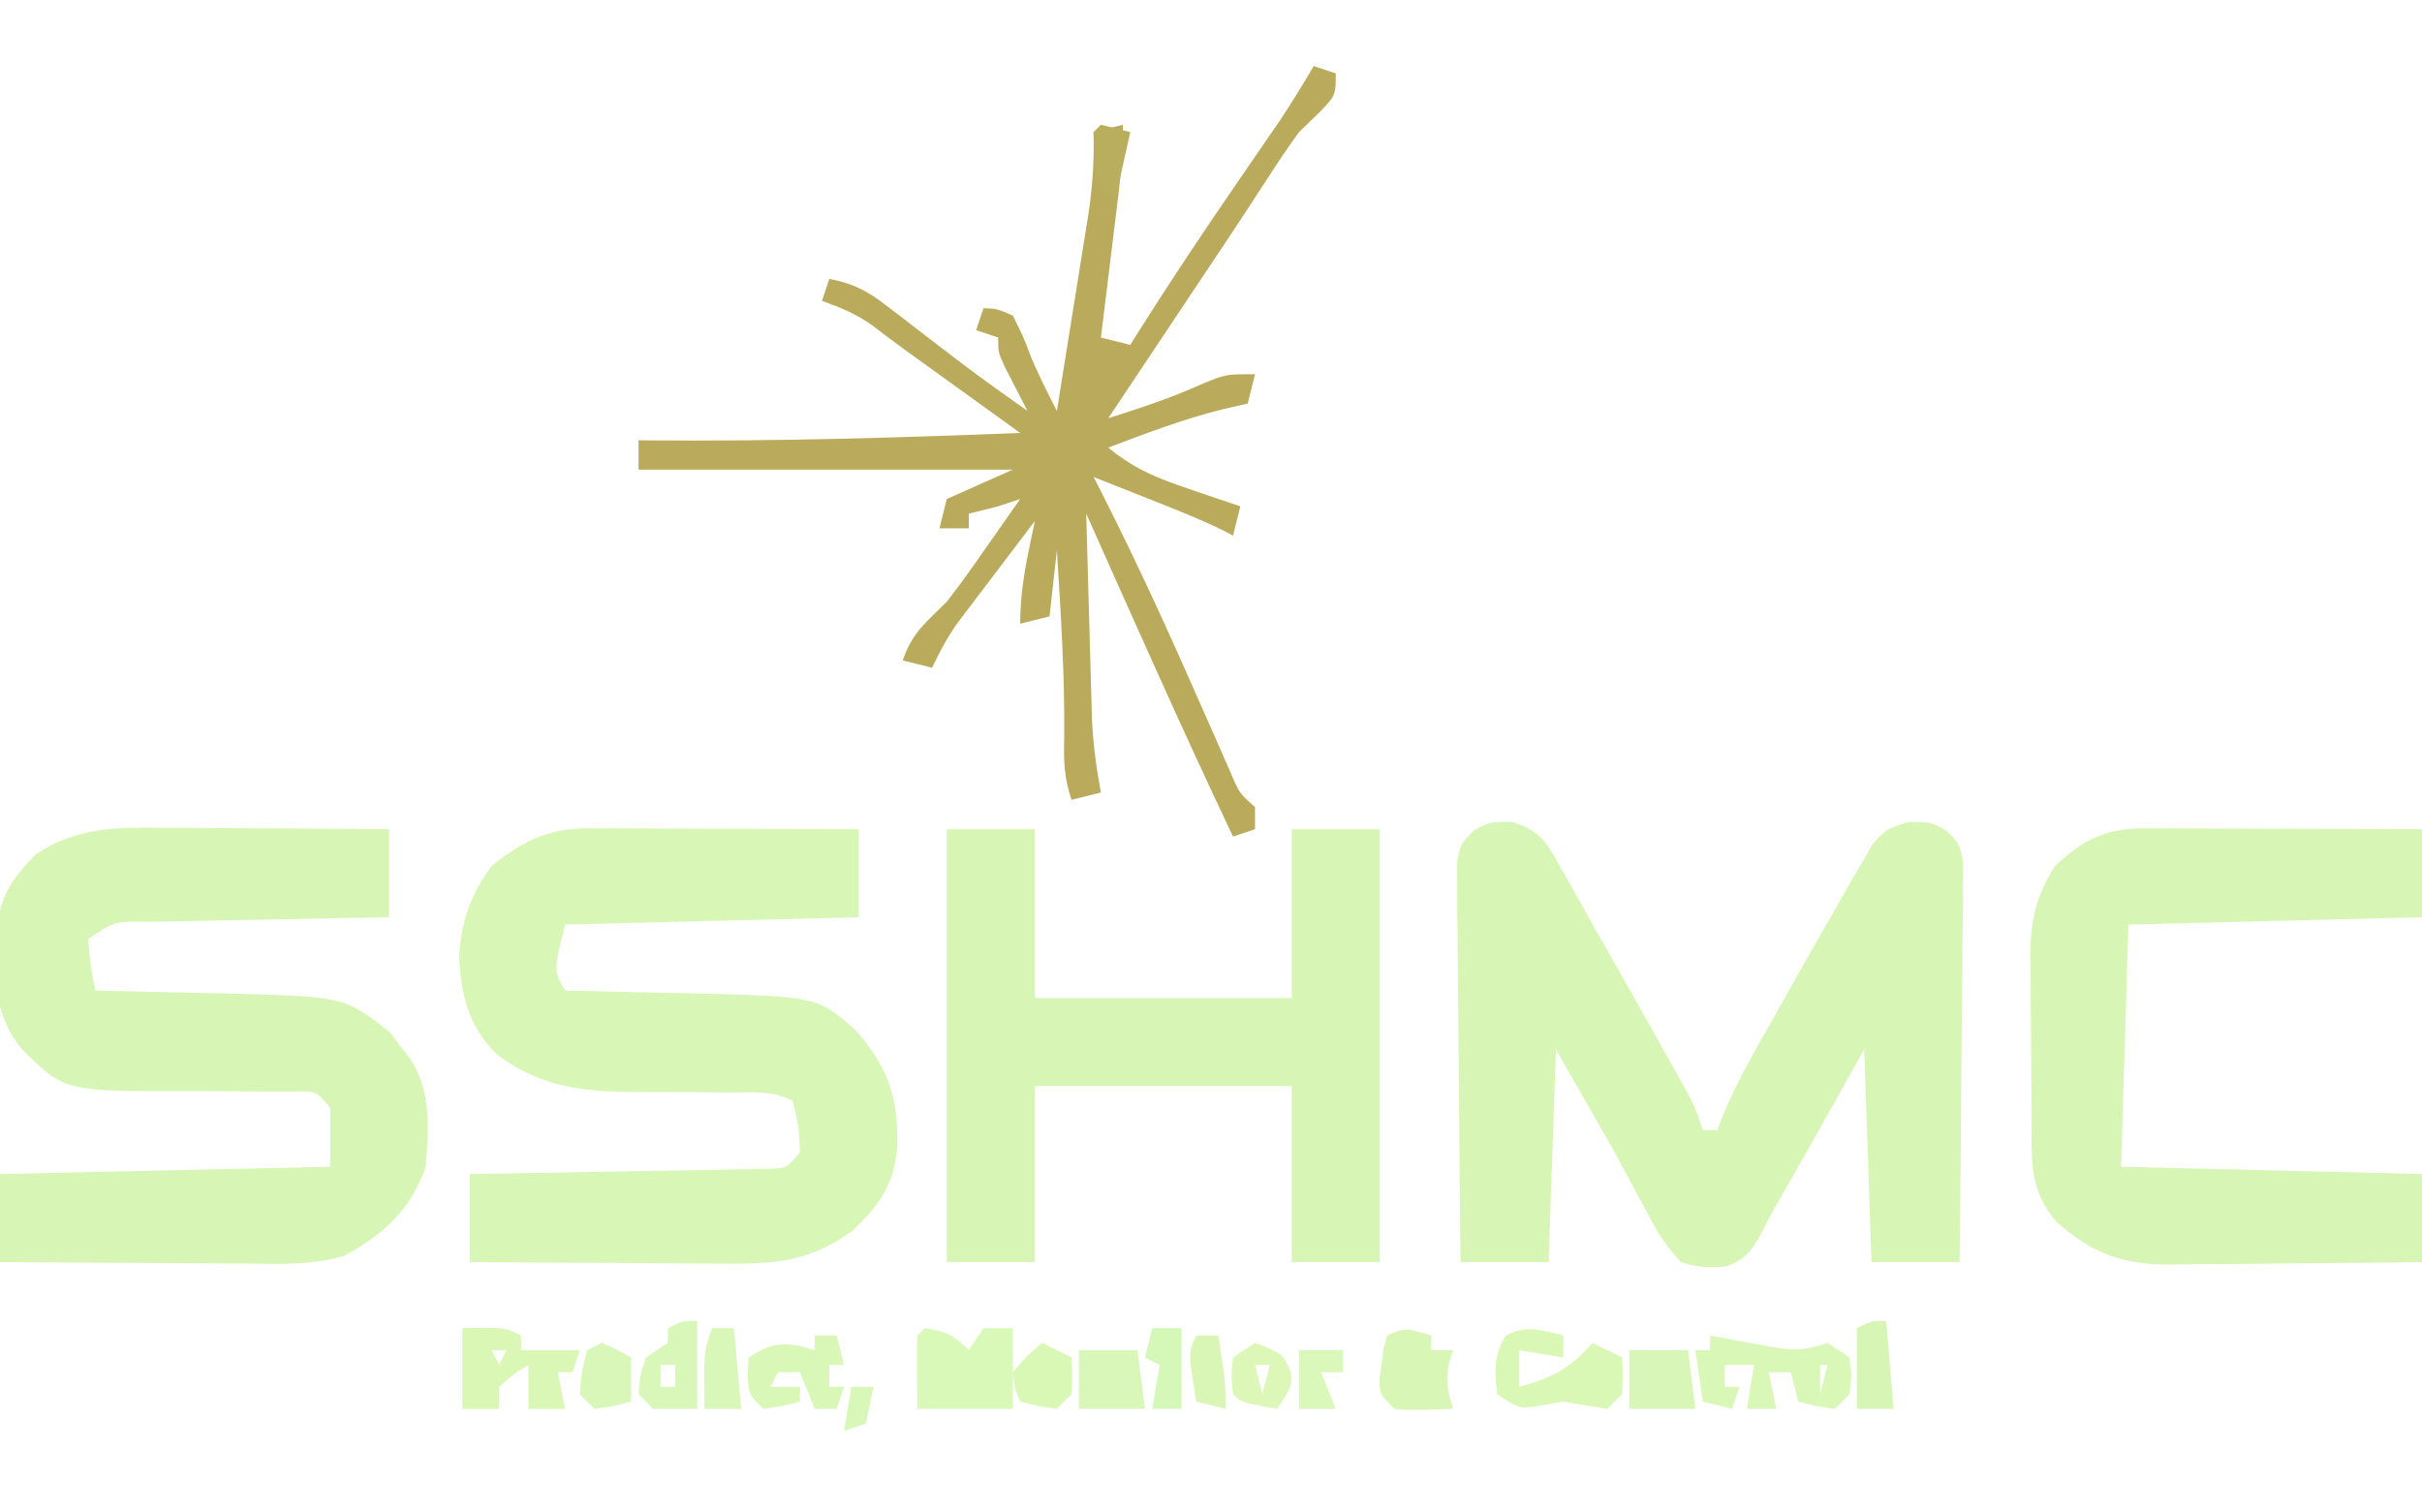
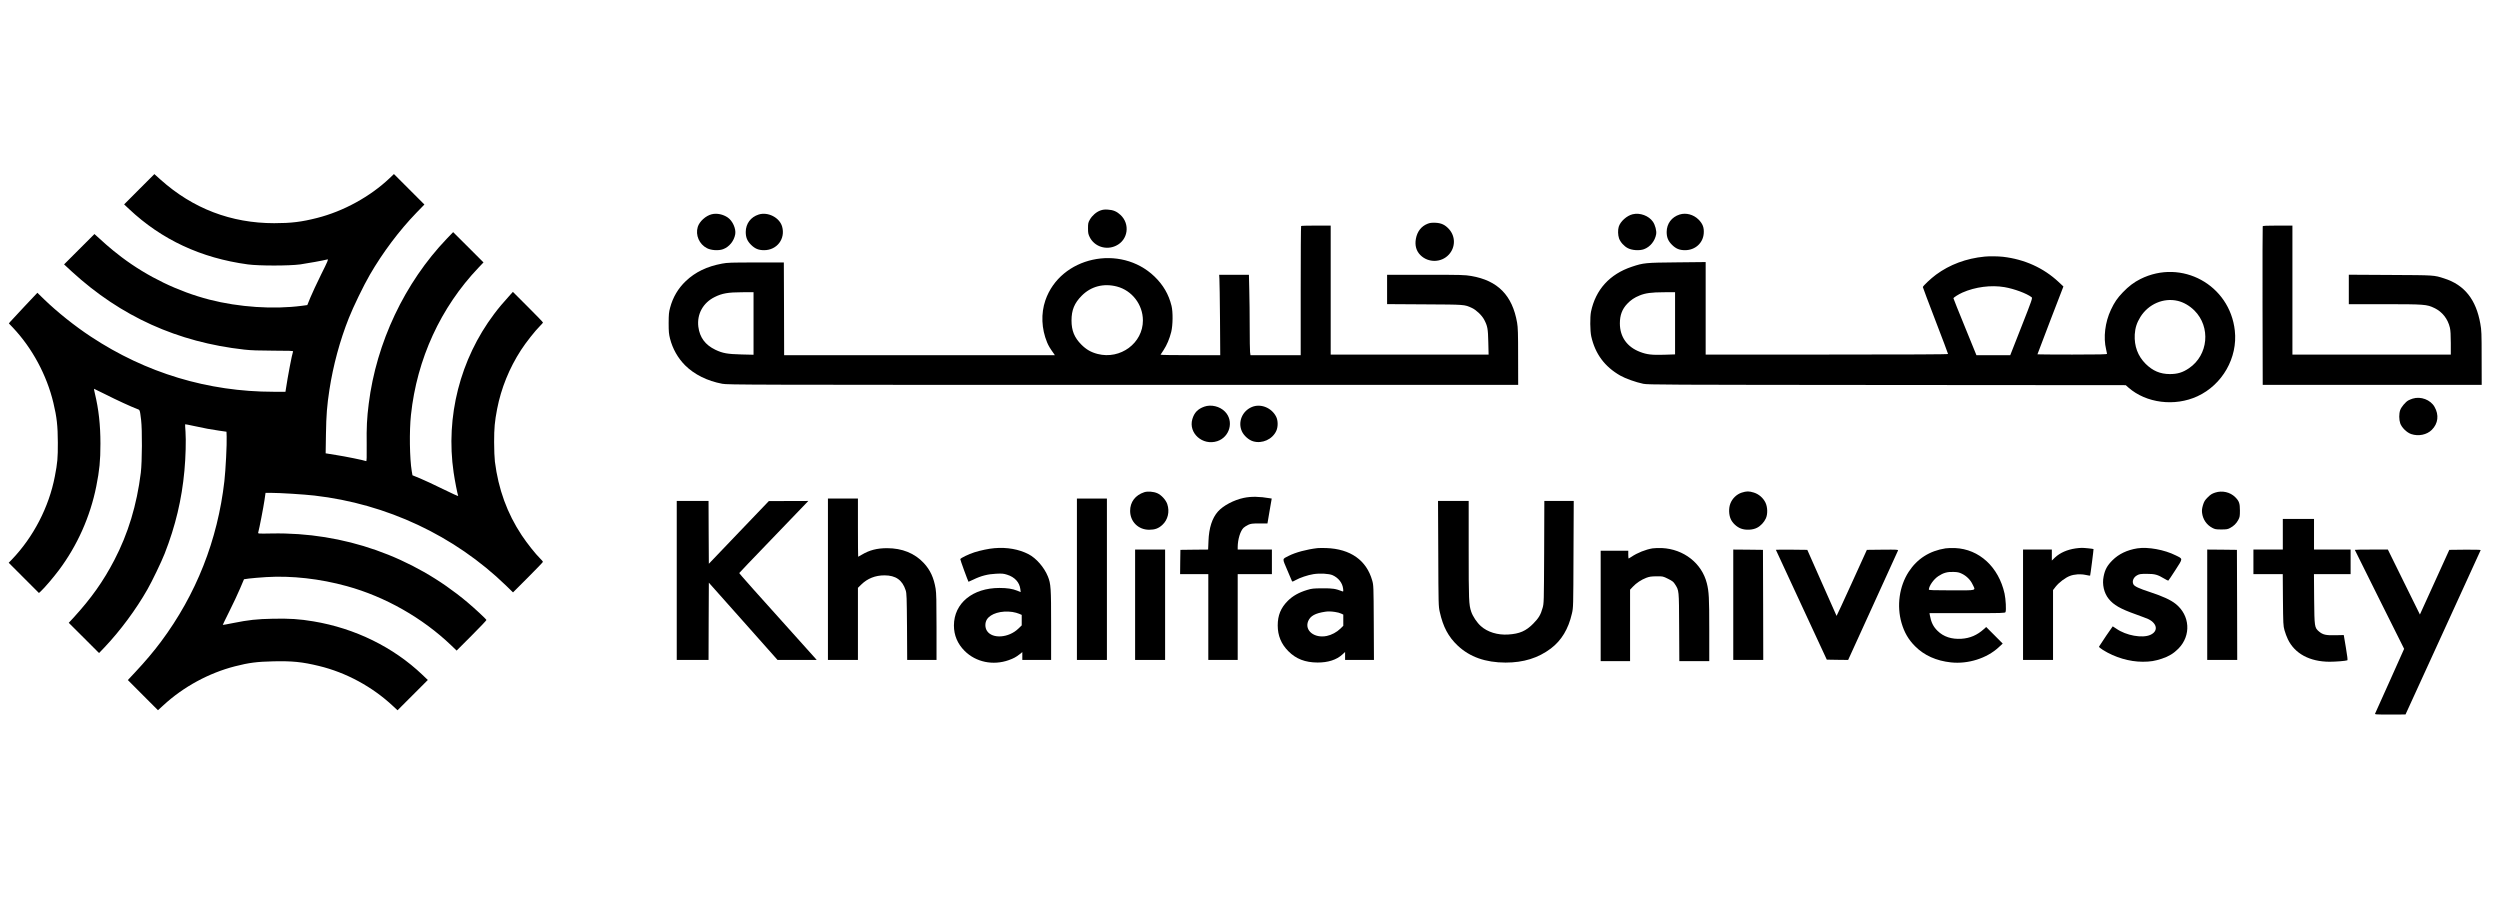
- <svg xmlns="http://www.w3.org/2000/svg" version="1.1" width="330" height="206">
-   <path d="M0 0 C3.821 1.287 4.501 2.511 6.469 6 C6.782 6.544 7.095 7.088 7.418 7.648 C8.162 8.95 8.896 10.257 9.622 11.569 C11.245 14.499 12.902 17.409 14.559 20.32 C17.08 24.773 19.596 29.227 22.09 33.695 C22.62 34.644 23.151 35.593 23.697 36.571 C24.969 39 24.969 39 25.969 42 C26.629 42 27.289 42 27.969 42 C28.371 40.935 28.371 40.935 28.781 39.848 C30.957 34.631 33.887 29.796 36.656 24.875 C37.256 23.797 37.856 22.72 38.475 21.609 C40.28 18.391 42.119 15.193 43.969 12 C44.863 10.405 44.863 10.405 45.776 8.778 C46.654 7.283 46.654 7.283 47.551 5.758 C48.065 4.865 48.579 3.971 49.109 3.051 C50.969 1 50.969 1 53.932 0.015 C56.969 0 56.969 0 59.13 1.151 C60.969 3 60.969 3 61.45 5.525 C61.436 7.034 61.436 7.034 61.423 8.573 C61.423 9.714 61.422 10.855 61.422 12.03 C61.401 13.262 61.381 14.493 61.359 15.762 C61.354 17.023 61.348 18.284 61.342 19.583 C61.324 22.932 61.288 26.28 61.243 29.629 C61.202 33.048 61.184 36.466 61.164 39.885 C61.12 46.59 61.051 53.295 60.969 60 C57.009 60 53.049 60 48.969 60 C48.639 50.43 48.309 40.86 47.969 31 C43.868 38.298 43.868 38.298 39.772 45.598 C38.689 47.521 37.592 49.438 36.486 51.349 C35.596 52.904 34.732 54.476 33.936 56.081 C32.705 58.381 31.637 59.79 29.106 60.585 C26.793 60.809 25.183 60.712 22.969 60 C20.923 57.689 19.813 56.058 18.469 53.375 C18.103 52.707 17.737 52.038 17.36 51.349 C16.595 49.951 15.843 48.546 15.102 47.135 C13.659 44.417 12.126 41.757 10.582 39.096 C9.027 36.407 7.501 33.702 5.969 31 C5.639 40.57 5.309 50.14 4.969 60 C1.009 60 -2.951 60 -7.031 60 C-7.122 52.62 -7.195 45.24 -7.238 37.86 C-7.259 34.433 -7.288 31.006 -7.333 27.579 C-7.385 23.64 -7.404 19.701 -7.422 15.762 C-7.443 14.53 -7.463 13.299 -7.484 12.03 C-7.485 10.889 -7.485 9.749 -7.485 8.573 C-7.494 7.567 -7.503 6.561 -7.512 5.525 C-7.031 3 -7.031 3 -5.192 1.152 C-3.031 0 -3.031 0 0 0 Z " fill="#D7F6B5" transform="translate(206.0312,112)" />
-   <path d="M0 0 C0.821 0 1.641 0 2.487 0 C3.809 0.008 3.809 0.008 5.157 0.016 C6.516 0.018 6.516 0.018 7.902 0.02 C10.796 0.026 13.69 0.038 16.583 0.051 C18.545 0.056 20.506 0.061 22.468 0.065 C27.277 0.076 32.087 0.093 36.896 0.114 C36.896 4.074 36.896 8.034 36.896 12.114 C23.696 12.444 10.496 12.774 -3.104 13.114 C-4.684 19.428 -4.684 19.428 -3.104 22.114 C-2.273 22.128 -1.442 22.143 -0.585 22.158 C2.541 22.219 5.666 22.294 8.792 22.376 C10.793 22.425 12.795 22.46 14.796 22.494 C31.289 22.951 31.289 22.951 36.469 27.493 C41.052 32.728 42.311 36.854 42.142 43.649 C41.634 48.737 39.649 51.393 36.021 54.864 C29.917 59.259 25.093 59.389 17.782 59.309 C16.813 59.306 15.843 59.303 14.844 59.3 C11.757 59.289 8.67 59.264 5.583 59.239 C3.486 59.228 1.389 59.219 -0.708 59.211 C-5.84 59.189 -10.972 59.155 -16.104 59.114 C-16.104 55.154 -16.104 51.194 -16.104 47.114 C-14.812 47.094 -13.52 47.074 -12.189 47.053 C-7.406 46.978 -2.624 46.889 2.157 46.796 C4.229 46.758 6.301 46.723 8.373 46.692 C11.347 46.646 14.321 46.588 17.294 46.528 C18.69 46.51 18.69 46.51 20.113 46.493 C20.974 46.473 21.835 46.453 22.721 46.432 C23.861 46.412 23.861 46.412 25.023 46.392 C27.139 46.267 27.139 46.267 28.896 44.114 C28.732 40.548 28.732 40.548 27.896 37.114 C25 35.666 22.467 36.004 19.236 36.008 C17.87 35.995 16.505 35.98 15.14 35.963 C12.996 35.94 10.854 35.926 8.709 35.938 C0.658 35.973 -5.877 35.788 -12.494 30.721 C-16.264 26.957 -17.241 22.82 -17.542 17.676 C-17.352 12.848 -15.98 9.001 -13.104 5.114 C-8.876 1.748 -5.399 -0.017 0 0 Z " fill="#D8F6B6" transform="translate(80.10425,112.8865)" />
-   <path d="M0 0 C1.319 0.004 1.319 0.004 2.665 0.009 C5.456 0.02 8.248 0.045 11.039 0.07 C12.939 0.08 14.839 0.089 16.738 0.098 C21.38 0.12 26.022 0.154 30.664 0.195 C30.664 4.155 30.664 8.115 30.664 12.195 C29.493 12.215 28.322 12.235 27.116 12.255 C22.781 12.331 18.446 12.42 14.111 12.513 C12.233 12.551 10.356 12.586 8.478 12.617 C5.782 12.663 3.086 12.721 0.391 12.781 C-0.874 12.799 -0.874 12.799 -2.163 12.816 C-6.726 12.737 -6.726 12.737 -10.336 15.195 C-10.013 18.792 -10.013 18.792 -9.336 22.195 C-8.505 22.21 -7.673 22.224 -6.817 22.24 C-3.691 22.301 -0.566 22.375 2.56 22.458 C4.561 22.507 6.563 22.542 8.564 22.576 C24.684 23.023 24.684 23.023 30.82 27.914 C31.264 28.502 31.707 29.09 32.164 29.695 C32.628 30.283 33.092 30.871 33.57 31.477 C36.443 35.99 36.099 41.046 35.664 46.195 C33.693 52 29.941 55.403 24.601 58.324 C20.253 59.614 16.062 59.44 11.551 59.391 C10.581 59.388 9.612 59.385 8.613 59.382 C5.526 59.371 2.439 59.346 -0.648 59.32 C-2.745 59.31 -4.842 59.301 -6.939 59.293 C-12.072 59.271 -17.204 59.236 -22.336 59.195 C-22.336 55.235 -22.336 51.275 -22.336 47.195 C-0.061 46.7 -0.061 46.7 22.664 46.195 C22.664 43.555 22.664 40.915 22.664 38.195 C20.775 35.873 20.775 35.873 17.626 35.956 C16.347 35.956 15.068 35.957 13.75 35.957 C12.335 35.942 10.919 35.925 9.504 35.908 C7.279 35.892 5.055 35.883 2.83 35.89 C-13.581 35.91 -13.581 35.91 -19.336 30.195 C-23.341 25.385 -23.12 19.893 -22.883 13.883 C-22.189 9.208 -20.729 6.911 -17.453 3.613 C-11.94 -0.079 -6.383 -0.078 0 0 Z " fill="#D7F6B5" transform="translate(22.33594,112.8047)" />
-   <path d="M0 0 C3.96 0 7.92 0 12 0 C12 7.59 12 15.18 12 23 C23.55 23 35.1 23 47 23 C47 15.41 47 7.82 47 0 C50.96 0 54.92 0 59 0 C59 19.47 59 38.94 59 59 C55.04 59 51.08 59 47 59 C47 51.08 47 43.16 47 35 C35.45 35 23.9 35 12 35 C12 42.92 12 50.84 12 59 C8.04 59 4.08 59 0 59 C0 39.53 0 20.06 0 0 Z " fill="#D7F6B5" transform="translate(129,113)" />
-   <path d="M0 0 C0.841 0 1.681 0 2.547 0 C3.451 0.005 4.354 0.011 5.284 0.016 C6.212 0.017 7.14 0.019 8.097 0.02 C11.062 0.026 14.026 0.038 16.991 0.051 C19.001 0.056 21.011 0.061 23.021 0.065 C27.949 0.076 32.876 0.093 37.804 0.114 C37.804 4.074 37.804 8.034 37.804 12.114 C24.604 12.444 11.404 12.774 -2.196 13.114 C-2.526 24.004 -2.856 34.894 -3.196 46.114 C17.099 46.609 17.099 46.609 37.804 47.114 C37.804 51.074 37.804 55.034 37.804 59.114 C32.075 59.188 26.346 59.242 20.616 59.278 C18.669 59.293 16.721 59.314 14.774 59.34 C11.969 59.376 9.164 59.393 6.359 59.406 C5.06 59.43 5.06 59.43 3.735 59.453 C-2.868 59.455 -6.967 58.095 -12.009 53.614 C-15.711 49.382 -15.37 45.289 -15.399 39.938 C-15.405 39.135 -15.411 38.332 -15.416 37.505 C-15.426 35.806 -15.432 34.107 -15.436 32.409 C-15.446 29.821 -15.477 27.234 -15.509 24.647 C-15.515 22.994 -15.52 21.341 -15.524 19.688 C-15.537 18.919 -15.549 18.15 -15.562 17.358 C-15.542 12.542 -14.822 9.301 -12.196 5.114 C-8.283 1.494 -5.31 -0.016 0 0 Z " fill="#D7F6B5" transform="translate(292.196,112.8865)" />
-   <path d="M0 0 C0.99 0.33 1.98 0.66 3 1 C3 4 3 4 0.73 6.352 C-0.171 7.226 -1.072 8.1 -2 9 C-3.281 10.755 -4.509 12.55 -5.688 14.375 C-6.372 15.424 -7.056 16.474 -7.762 17.555 C-8.304 18.391 -8.304 18.391 -8.857 19.245 C-10.878 22.348 -12.942 25.422 -15 28.5 C-15.841 29.762 -16.682 31.023 -17.523 32.285 C-18.349 33.523 -19.174 34.762 -20 36 C-20.404 36.606 -20.808 37.211 -21.224 37.835 C-22.924 40.386 -22.924 40.386 -24.625 42.938 C-25.603 44.405 -25.603 44.405 -26.602 45.902 C-27.294 46.941 -27.294 46.941 -28 48 C-23.645 46.608 -19.351 45.213 -15.188 43.312 C-12 42 -12 42 -8 42 C-8.33 43.32 -8.66 44.64 -9 46 C-10.093 46.248 -11.186 46.495 -12.312 46.75 C-17.689 48.082 -22.826 50.041 -28 52 C-24.976 54.502 -22.139 55.846 -18.438 57.125 C-17.487 57.458 -16.537 57.79 -15.559 58.133 C-13.707 58.76 -11.854 59.382 -10 60 C-10.33 61.32 -10.66 62.64 -11 64 C-11.5 63.734 -12 63.469 -12.516 63.195 C-15.86 61.586 -19.3 60.238 -22.75 58.875 C-24.043 58.362 -25.337 57.849 -26.63 57.336 C-27.742 56.895 -28.854 56.454 -30 56 C-29.574 56.834 -29.147 57.667 -28.708 58.526 C-23.93 67.964 -19.566 77.541 -15.321 87.228 C-14.482 89.138 -13.638 91.046 -12.793 92.953 C-12.303 94.068 -11.814 95.184 -11.309 96.333 C-10.142 99.073 -10.142 99.073 -8 101 C-8 101.99 -8 102.98 -8 104 C-9.485 104.495 -9.485 104.495 -11 105 C-17.913 90.446 -24.432 75.712 -31 61 C-30.881 65.448 -30.757 69.895 -30.628 74.342 C-30.585 75.853 -30.543 77.364 -30.503 78.875 C-30.444 81.055 -30.381 83.235 -30.316 85.414 C-30.261 87.378 -30.261 87.378 -30.205 89.381 C-30.019 92.663 -29.613 95.775 -29 99 C-30.98 99.495 -30.98 99.495 -33 100 C-34.055 96.835 -34.068 94.754 -34 91.438 C-33.923 82.934 -34.467 74.483 -35 66 C-35.33 68.97 -35.66 71.94 -36 75 C-37.98 75.495 -37.98 75.495 -40 76 C-40 71.841 -39.317 68.254 -38.465 64.208 C-38.311 63.479 -38.158 62.751 -38 62 C-39.964 64.579 -41.92 67.164 -43.875 69.75 C-44.431 70.48 -44.986 71.209 -45.559 71.961 C-46.094 72.67 -46.629 73.379 -47.18 74.109 C-47.672 74.759 -48.164 75.408 -48.671 76.077 C-49.99 77.985 -51.017 79.903 -52 82 C-53.32 81.67 -54.64 81.34 -56 81 C-54.749 77.247 -52.796 75.796 -50 73 C-48.135 70.627 -46.41 68.165 -44.688 65.688 C-44.233 65.042 -43.779 64.397 -43.311 63.732 C-42.203 62.158 -41.101 60.579 -40 59 C-40.99 59.33 -41.98 59.66 -43 60 C-44.331 60.342 -45.664 60.678 -47 61 C-47 61.66 -47 62.32 -47 63 C-48.32 63 -49.64 63 -51 63 C-50.67 61.68 -50.34 60.36 -50 59 C-47.03 57.68 -44.06 56.36 -41 55 C-57.83 55 -74.66 55 -92 55 C-92 53.68 -92 52.36 -92 51 C-91.183 51.008 -91.183 51.008 -90.349 51.016 C-73.542 51.153 -56.792 50.671 -40 50 C-40.524 49.622 -41.049 49.244 -41.589 48.854 C-43.976 47.132 -46.363 45.41 -48.75 43.688 C-49.575 43.093 -50.4 42.498 -51.25 41.885 C-52.049 41.308 -52.848 40.731 -53.672 40.137 C-54.405 39.608 -55.138 39.079 -55.894 38.534 C-57.31 37.502 -58.712 36.45 -60.099 35.378 C-62.284 33.794 -64.47 32.914 -67 32 C-66.67 31.01 -66.34 30.02 -66 29 C-62.857 29.604 -60.883 30.601 -58.355 32.547 C-57.678 33.062 -57.001 33.578 -56.303 34.109 C-55.256 34.921 -55.256 34.921 -54.188 35.75 C-52.807 36.808 -51.425 37.865 -50.043 38.922 C-49.373 39.436 -48.703 39.949 -48.013 40.479 C-45.053 42.716 -42.032 44.86 -39 47 C-39.289 46.446 -39.578 45.891 -39.875 45.32 C-40.246 44.596 -40.617 43.871 -41 43.125 C-41.371 42.406 -41.742 41.686 -42.125 40.945 C-43 39 -43 39 -43 37 C-43.99 36.67 -44.98 36.34 -46 36 C-45.67 35.01 -45.34 34.02 -45 33 C-43.188 33.062 -43.188 33.062 -41 34 C-39.438 37.188 -39.438 37.188 -38.809 38.918 C-37.725 41.708 -36.349 44.33 -35 47 C-34.282 42.554 -33.57 38.106 -32.864 33.658 C-32.623 32.146 -32.38 30.635 -32.136 29.125 C-31.784 26.946 -31.438 24.766 -31.094 22.586 C-30.93 21.582 -30.93 21.582 -30.762 20.559 C-30.154 16.667 -29.893 12.937 -30 9 C-28.68 8.67 -27.36 8.34 -26 8 C-26 11.393 -26.245 14.502 -26.656 17.859 C-26.792 18.974 -26.927 20.089 -27.066 21.238 C-27.209 22.397 -27.353 23.556 -27.5 24.75 C-27.643 25.924 -27.786 27.099 -27.934 28.309 C-28.287 31.206 -28.642 34.103 -29 37 C-27.02 37.495 -27.02 37.495 -25 38 C-24.585 37.338 -24.169 36.676 -23.741 35.994 C-19.389 29.1 -14.872 22.34 -10.25 15.625 C-8.941 13.722 -7.634 11.819 -6.328 9.914 C-5.76 9.089 -5.192 8.263 -4.606 7.413 C-2.99 4.985 -1.48 2.513 0 0 Z M-31 40 C-30 42 -30 42 -30 42 Z " fill="#BAAB5C" transform="translate(179,9)" />
-   <path d="M0 0 C0.771 0.144 1.542 0.289 2.336 0.438 C3.84 0.716 3.84 0.716 5.375 1 C6.872 1.278 6.872 1.278 8.398 1.562 C11.642 2.108 12.82 2.06 16 1 C16.99 1.66 17.98 2.32 19 3 C19.312 5.5 19.312 5.5 19 8 C18.34 8.66 17.68 9.32 17 10 C14.375 9.625 14.375 9.625 12 9 C11.67 7.68 11.34 6.36 11 5 C10.01 5 9.02 5 8 5 C8.33 6.65 8.66 8.3 9 10 C7.68 10 6.36 10 5 10 C5.33 8.02 5.66 6.04 6 4 C4.68 4 3.36 4 2 4 C2 4.99 2 5.98 2 7 C2.66 7 3.32 7 4 7 C3.67 7.99 3.34 8.98 3 10 C1.68 9.67 0.36 9.34 -1 9 C-1.33 6.69 -1.66 4.38 -2 2 C-1.34 2 -0.68 2 0 2 C0 1.34 0 0.68 0 0 Z M15 4 C15 5.32 15 6.64 15 8 C15.33 6.68 15.66 5.36 16 4 C15.67 4 15.34 4 15 4 Z " fill="#D9F7B7" transform="translate(233,182)" />
-   <path d="M0 0 C2.899 0.468 3.867 0.867 6 3 C6.66 2.01 7.32 1.02 8 0 C9.32 0 10.64 0 12 0 C12 3.63 12 7.26 12 11 C7.71 11 3.42 11 -1 11 C-1.098 3.285 -1.098 3.285 -1 1 C-0.67 0.67 -0.34 0.34 0 0 Z " fill="#D9F9B9" transform="translate(126,181)" />
-   <path d="M0 0 C0 0.99 0 1.98 0 3 C-2.97 2.505 -2.97 2.505 -6 2 C-6 3.65 -6 5.3 -6 7 C-1.569 5.792 0.981 4.483 4 1 C5.32 1.66 6.64 2.32 8 3 C8.125 5.375 8.125 5.375 8 8 C7.34 8.66 6.68 9.32 6 10 C3.998 9.681 1.998 9.346 0 9 C-1.052 9.186 -2.104 9.371 -3.188 9.562 C-6 10 -6 10 -9 8 C-9.403 4.843 -9.492 2.848 -7.875 0.062 C-5.073 -1.525 -3.03 -0.741 0 0 Z M4 4 C5 8 5 8 5 8 Z " fill="#D9F7B5" transform="translate(213,182)" />
-   <path d="M0 0 C5.75 -0.125 5.75 -0.125 8 1 C8 1.66 8 2.32 8 3 C10.64 3 13.28 3 16 3 C15.67 3.99 15.34 4.98 15 6 C14.34 6 13.68 6 13 6 C13.33 7.65 13.66 9.3 14 11 C12.35 11 10.7 11 9 11 C9 9.02 9 7.04 9 5 C6.94 6.295 6.94 6.295 5 8 C5 8.99 5 9.98 5 11 C3.35 11 1.7 11 0 11 C0 7.37 0 3.74 0 0 Z M4 3 C4.33 3.66 4.66 4.32 5 5 C5.33 4.34 5.66 3.68 6 3 C5.34 3 4.68 3 4 3 Z " fill="#DAF7B5" transform="translate(63,181)" />
-   <path d="M0 0 C0.99 0 1.98 0 3 0 C3.33 1.32 3.66 2.64 4 4 C3.34 4 2.68 4 2 4 C2 4.99 2 5.98 2 7 C2.66 7 3.32 7 4 7 C3.67 7.99 3.34 8.98 3 10 C2.01 10 1.02 10 0 10 C-0.66 8.35 -1.32 6.7 -2 5 C-2.99 5 -3.98 5 -5 5 C-5.33 5.66 -5.66 6.32 -6 7 C-4.68 7 -3.36 7 -2 7 C-2 7.66 -2 8.32 -2 9 C-4.375 9.625 -4.375 9.625 -7 10 C-9 8 -9 8 -9.125 5.375 C-9.084 4.591 -9.043 3.808 -9 3 C-6.428 1.381 -5.323 0.956 -2.25 1.375 C-1.508 1.581 -0.765 1.788 0 2 C0 1.34 0 0.68 0 0 Z " fill="#D9F8B7" transform="translate(111,182)" />
-   <path d="M0 0 C0 0.66 0 1.32 0 2 C0.99 2 1.98 2 3 2 C2.814 2.578 2.629 3.155 2.438 3.75 C1.96 6.207 2.243 7.644 3 10 C-3.055 10.195 -3.055 10.195 -5 10 C-7 8 -7 8 -7.047 6.09 C-6.949 5.38 -6.851 4.669 -6.75 3.938 C-6.662 3.225 -6.575 2.512 -6.484 1.777 C-6.325 1.191 -6.165 0.604 -6 0 C-3.509 -1.245 -2.589 -0.777 0 0 Z " fill="#D8F6B5" transform="translate(195,182)" />
-   <path d="M0 0 C0 3.96 0 7.92 0 12 C-1.98 12 -3.96 12 -6 12 C-6.66 11.34 -7.32 10.68 -8 10 C-7.812 7.5 -7.812 7.5 -7 5 C-6.01 4.34 -5.02 3.68 -4 3 C-4 2.34 -4 1.68 -4 1 C-2 0 -2 0 0 0 Z M-5 6 C-5 6.99 -5 7.98 -5 9 C-4.34 9 -3.68 9 -3 9 C-3 8.01 -3 7.02 -3 6 C-3.66 6 -4.32 6 -5 6 Z " fill="#D9F7B8" transform="translate(95,180)" />
-   <path d="M0 0 C2.64 0 5.28 0 8 0 C8.33 2.64 8.66 5.28 9 8 C6.03 8 3.06 8 0 8 C0 5.36 0 2.72 0 0 Z M4 2 C5 6 5 6 5 6 Z " fill="#D8F6B7" transform="translate(222,184)" />
-   <path d="M0 0 C2.64 0 5.28 0 8 0 C8.33 2.64 8.66 5.28 9 8 C6.03 8 3.06 8 0 8 C0 5.36 0 2.72 0 0 Z M4 2 C5 6 5 6 5 6 Z " fill="#D9F7B8" transform="translate(147,184)" />
-   <path d="M0 0 C2.125 0.938 2.125 0.938 4 2 C4 3.98 4 5.96 4 8 C1.625 8.625 1.625 8.625 -1 9 C-1.66 8.34 -2.32 7.68 -3 7 C-2.75 3.938 -2.75 3.938 -2 1 C-1.34 0.67 -0.68 0.34 0 0 Z " fill="#DAF7BA" transform="translate(82,183)" />
-   <path d="M0 0 C3.753 1.453 3.753 1.453 4.875 3.938 C5 6 5 6 3 9 C-1.875 8.125 -1.875 8.125 -3 7 C-3.25 4.562 -3.25 4.562 -3 2 C-2.01 1.34 -1.02 0.68 0 0 Z M0 3 C0.33 4.32 0.66 5.64 1 7 C1.33 5.68 1.66 4.36 2 3 C1.34 3 0.68 3 0 3 Z " fill="#DCF7B7" transform="translate(171,183)" />
-   <path d="M0 0 C1.32 0.66 2.64 1.32 4 2 C4.125 4.375 4.125 4.375 4 7 C3.34 7.66 2.68 8.32 2 9 C-0.625 8.625 -0.625 8.625 -3 8 C-3.75 6.25 -3.75 6.25 -4 4 C-2.062 1.75 -2.062 1.75 0 0 Z M0 3 C1 7 1 7 1 7 Z " fill="#D9F8B5" transform="translate(142,183)" />
-   <path d="M0 0 C0.33 3.96 0.66 7.92 1 12 C-0.65 12 -2.3 12 -4 12 C-4 8.37 -4 4.74 -4 1 C-2 0 -2 0 0 0 Z " fill="#D7F6B5" transform="translate(257,180)" />
-   <path d="M0 0 C1.32 0 2.64 0 4 0 C4 3.63 4 7.26 4 11 C2.68 11 1.36 11 0 11 C0.33 9.02 0.66 7.04 1 5 C0.34 4.67 -0.32 4.34 -1 4 C-0.67 2.68 -0.34 1.36 0 0 Z " fill="#D5F8B9" transform="translate(157,181)" />
-   <path d="M0 0 C0.99 0 1.98 0 3 0 C3.33 3.63 3.66 7.26 4 11 C2.35 11 0.7 11 -1 11 C-1.125 3.375 -1.125 3.375 0 0 Z " fill="#DAF7BA" transform="translate(97,181)" />
-   <path d="M0 0 C0.99 0 1.98 0 3 0 C4 6.625 4 6.625 4 10 C2.68 9.67 1.36 9.34 0 9 C-1.125 2.25 -1.125 2.25 0 0 Z " fill="#D9F6B7" transform="translate(163,182)" />
-   <path d="M0 0 C1.98 0 3.96 0 6 0 C6 0.99 6 1.98 6 3 C5.01 3 4.02 3 3 3 C3.66 4.65 4.32 6.3 5 8 C3.35 8 1.7 8 0 8 C0 5.36 0 2.72 0 0 Z " fill="#DAF8BA" transform="translate(177,184)" />
-   <path d="M0 0 C1.98 0.495 1.98 0.495 4 1 C3.34 3.97 2.68 6.94 2 10 C1.34 9.67 0.68 9.34 0 9 C-0.449 7.188 -0.449 7.188 -0.688 5 C-0.774 4.278 -0.86 3.556 -0.949 2.812 C-0.966 2.214 -0.983 1.616 -1 1 C-0.67 0.67 -0.34 0.34 0 0 Z " fill="#B9AD5E" transform="translate(150,17)" />
-   <path d="M0 0 C0.99 0 1.98 0 3 0 C2.67 1.65 2.34 3.3 2 5 C1.01 5.33 0.02 5.66 -1 6 C-0.67 4.02 -0.34 2.04 0 0 Z " fill="#D8F8BA" transform="translate(116,189)" />
+ <svg xmlns="http://www.w3.org/2000/svg" version="1.0" width="4167pt" height="1500pt" viewBox="0 0 4167 1500" preserveAspectRatio="xMidYMid meet">
+   <g transform="translate(0,1500) scale(0.1,-0.1)" fill="#000000" stroke="none">
+     <path d="M2321 11846 l-252 -253 82 -77 c544 -512 1200 -817 1979 -923 188 -25 686 -25 875 0 114 16 389 66 453 83 20 6 6 -28 -106 -252 -70 -143 -151 -315 -179 -384 l-51 -125 -89 -12 c-475 -62 -1049 -24 -1543 103 -518 134 -1030 381 -1462 707 -84 63 -199 157 -256 208 -57 52 -125 113 -151 136 l-47 42 -253 -253 -253 -253 133 -123 c815 -746 1758 -1173 2869 -1297 115 -13 242 -17 488 -18 261 0 331 -3 327 -12 -18 -47 -89 -419 -121 -635 l-6 -38 -201 0 c-1090 1 -2123 312 -3041 918 -268 176 -562 411 -782 624 l-111 108 -219 -232 c-120 -128 -227 -242 -237 -255 l-19 -24 67 -70 c323 -342 565 -793 675 -1254 57 -237 73 -385 74 -660 1 -261 -6 -338 -50 -566 -98 -511 -357 -1011 -718 -1387 l-51 -52 252 -252 252 -252 32 29 c67 63 206 226 300 351 307 409 523 893 624 1399 53 266 69 424 69 710 0 312 -29 574 -93 838 -10 42 -16 77 -14 77 3 0 89 -42 192 -94 181 -92 429 -206 523 -241 52 -19 48 -9 70 -185 20 -164 17 -699 -5 -880 -67 -538 -211 -1013 -441 -1455 -186 -357 -384 -636 -680 -960 l-80 -86 253 -252 252 -252 91 95 c261 275 526 632 716 967 76 132 233 459 286 594 181 462 286 904 330 1384 21 224 28 508 18 650 -5 66 -8 122 -6 123 1 2 65 -10 141 -27 193 -42 279 -58 423 -79 l125 -18 3 -80 c5 -126 -17 -559 -38 -743 -112 -983 -470 -1890 -1057 -2677 -120 -161 -262 -329 -421 -499 l-131 -140 251 -252 251 -251 91 83 c331 306 756 537 1192 649 234 60 368 77 641 83 316 7 481 -10 758 -77 453 -109 891 -346 1236 -669 l75 -70 253 253 252 252 -90 86 c-485 462 -1123 775 -1816 891 -230 39 -404 50 -677 44 -267 -5 -404 -20 -663 -72 -93 -19 -171 -33 -172 -31 -1 1 48 103 110 227 62 123 142 294 178 379 l66 155 84 12 c46 6 175 17 286 24 422 26 897 -27 1345 -151 639 -176 1262 -530 1741 -989 l88 -85 250 250 c137 137 248 254 247 260 -4 15 -194 192 -318 296 -911 765 -2062 1169 -3261 1146 -229 -4 -230 -4 -225 16 19 68 89 431 104 536 l18 125 90 0 c154 0 545 -25 725 -45 1205 -138 2334 -668 3192 -1499 l118 -115 250 250 c137 137 249 254 249 259 0 6 -21 31 -46 55 -76 74 -219 254 -308 388 -243 366 -389 769 -447 1227 -7 55 -13 201 -13 325 0 238 10 344 50 553 67 346 203 681 398 982 80 125 239 325 315 400 28 27 51 54 51 60 0 5 -113 123 -251 260 l-250 250 -41 -45 c-119 -131 -199 -226 -273 -325 -566 -753 -810 -1710 -674 -2640 19 -131 63 -357 76 -391 3 -8 -110 43 -253 114 -143 70 -315 151 -384 179 l-125 51 -12 69 c-35 209 -42 670 -13 938 99 930 494 1791 1127 2455 l82 86 -253 253 -253 252 -106 -110 c-701 -733 -1174 -1731 -1301 -2751 -30 -236 -38 -397 -34 -678 2 -219 0 -281 -9 -278 -37 15 -352 79 -502 102 l-173 28 5 320 c5 322 18 479 58 741 62 403 174 819 324 1195 72 183 248 546 350 721 215 371 491 738 774 1031 l135 139 -254 254 -254 254 -71 -68 c-324 -308 -771 -553 -1210 -664 -259 -66 -432 -87 -715 -87 -717 0 -1354 243 -1892 724 l-105 94 -252 -252z" />
+     <path d="M18342 11492 c-69 -25 -137 -84 -176 -152 -28 -50 -31 -63 -31 -145 0 -78 4 -98 28 -147 78 -158 274 -223 438 -144 202 95 240 362 74 515 -62 57 -121 82 -208 87 -54 4 -85 0 -125 -14z" />
+     <path d="M11864 11429 c-100 -24 -206 -120 -234 -212 -41 -137 25 -288 154 -354 70 -36 192 -44 267 -17 103 37 185 138 204 251 15 91 -44 222 -124 277 -78 54 -182 76 -267 55z" />
+     <path d="M12645 11424 c-132 -42 -214 -152 -215 -290 0 -91 24 -150 89 -215 66 -65 124 -89 217 -89 215 0 359 190 300 395 -44 150 -237 248 -391 199z" />
+     <path d="M27214 11429 c-98 -23 -206 -120 -233 -209 -16 -53 -14 -138 5 -193 21 -61 84 -132 148 -164 70 -36 192 -44 267 -17 103 37 185 138 204 251 9 55 -16 152 -54 207 -69 100 -215 154 -337 125z" />
+     <path d="M27995 11424 c-132 -42 -214 -152 -215 -290 0 -91 24 -150 89 -215 66 -65 124 -89 217 -89 169 0 300 118 312 280 7 98 -17 160 -87 231 -85 84 -209 117 -316 83z" />
+     <path d="M23794 11270 c-104 -41 -172 -129 -194 -250 -20 -110 6 -204 76 -273 132 -131 349 -126 473 9 112 122 113 302 4 424 -66 73 -129 103 -228 107 -62 2 -91 -1 -131 -17z" />
+     <path d="M21687 11233 c-4 -3 -7 -489 -7 -1080 l0 -1073 -419 0 -418 0 -7 53 c-3 28 -6 214 -6 413 0 198 -3 476 -7 617 l-6 257 -248 0 -248 0 4 -67 c3 -38 7 -339 10 -670 l4 -603 -500 0 c-275 0 -498 3 -495 8 2 4 25 38 50 76 56 86 99 188 128 303 28 114 30 333 5 435 -47 192 -139 349 -284 489 -570 548 -1569 330 -1819 -398 -75 -219 -65 -473 29 -700 22 -54 49 -100 114 -190 l15 -23 -2256 0 -2256 0 -2 773 -3 772 -465 0 c-412 0 -476 -2 -565 -19 -251 -47 -445 -140 -604 -291 -128 -122 -215 -268 -262 -445 -20 -73 -23 -110 -24 -255 0 -144 4 -183 23 -259 43 -169 130 -323 251 -445 154 -153 370 -261 621 -308 91 -17 400 -18 6680 -18 l6585 0 -1 470 c0 391 -3 486 -17 567 -79 455 -321 702 -765 778 -105 18 -164 20 -758 20 l-644 0 0 -244 0 -245 628 -4 c679 -4 659 -2 786 -60 73 -34 165 -122 204 -195 56 -107 64 -149 69 -374 l5 -208 -1316 0 -1316 0 0 1075 0 1075 -243 0 c-134 0 -247 -3 -250 -7z m-3070 -1009 c252 -66 432 -301 433 -564 1 -379 -375 -657 -754 -560 -110 28 -190 74 -271 155 -117 117 -165 234 -165 403 0 174 48 290 170 413 154 156 365 211 587 153z m-6057 -615 l0 -522 -202 5 c-235 6 -312 20 -434 78 -169 81 -261 205 -284 383 -26 211 78 401 274 497 123 61 221 78 454 79 l192 1 0 -521z" />
+     <path d="M37715 11228 c-3 -7 -4 -605 -3 -1328 l3 -1315 1825 0 1825 0 -1 450 c0 412 -2 460 -22 570 -71 403 -265 647 -602 754 -173 56 -153 54 -897 58 l-693 4 0 -245 0 -246 598 0 c666 -1 701 -3 828 -64 131 -62 224 -180 259 -328 10 -44 15 -121 15 -255 l0 -193 -1320 0 -1320 0 0 1075 0 1075 -245 0 c-187 0 -247 -3 -250 -12z" />
+     <path d="M33080 10723 c-307 -30 -582 -133 -810 -301 -87 -64 -220 -190 -220 -207 0 -7 95 -258 210 -558 116 -300 210 -551 210 -557 0 -7 -616 -10 -2020 -10 l-2020 0 0 771 0 771 -477 -5 c-529 -5 -558 -8 -753 -73 -369 -123 -604 -381 -681 -749 -18 -85 -16 -323 4 -412 66 -292 223 -504 483 -653 88 -50 259 -111 384 -137 80 -16 329 -17 4064 -20 l3978 -3 45 -40 c296 -260 771 -320 1150 -145 416 192 673 643 623 1094 -84 764 -887 1203 -1574 860 -106 -53 -196 -121 -292 -221 -94 -98 -140 -166 -199 -291 -98 -208 -129 -461 -80 -662 8 -33 14 -66 15 -72 0 -10 -122 -13 -580 -13 -319 0 -580 2 -580 4 0 3 97 258 216 568 l217 563 -80 75 c-252 235 -567 378 -928 420 -85 9 -227 11 -305 3z m331 -509 c162 -28 368 -104 452 -168 17 -13 7 -43 -169 -490 l-187 -476 -282 0 -282 0 -191 469 c-106 258 -192 474 -192 479 0 13 82 65 151 96 213 94 477 128 700 90z m-5491 -602 l0 -519 -183 -6 c-204 -6 -286 3 -400 47 -217 82 -337 251 -337 476 0 137 38 237 122 326 59 63 122 105 207 139 97 40 197 53 404 54 l187 1 0 -518z m8379 373 c99 -24 196 -80 277 -160 276 -275 233 -743 -89 -962 -106 -72 -192 -98 -322 -98 -160 1 -282 53 -401 170 -131 131 -192 295 -182 490 7 110 34 195 94 292 134 215 386 324 623 268z" />
+     <path d="M40215 8356 c-22 -7 -54 -20 -71 -29 -47 -24 -120 -111 -138 -164 -21 -60 -20 -157 1 -219 24 -70 110 -155 183 -179 121 -41 261 -12 343 70 106 105 123 249 46 383 -67 119 -230 180 -364 138z" />
+     <path d="M20073 8222 c-109 -39 -167 -100 -199 -208 -68 -234 171 -446 414 -368 212 69 283 337 130 493 -87 89 -232 123 -345 83z" />
+     <path d="M20866 8216 c-161 -68 -236 -249 -167 -404 33 -73 115 -147 189 -168 150 -44 321 33 385 174 31 67 30 171 -1 234 -75 152 -259 226 -406 164z" />
+     <path d="M19073 6796 c-150 -49 -237 -164 -236 -313 1 -179 137 -313 317 -313 95 0 156 22 220 81 92 84 125 220 82 347 -23 69 -99 152 -166 181 -64 28 -161 35 -217 17z" />
+     <path d="M29031 6789 c-84 -27 -158 -98 -190 -184 -29 -75 -26 -185 7 -257 29 -66 100 -132 170 -158 79 -30 195 -25 268 13 60 30 118 92 147 156 33 71 30 188 -6 263 -39 80 -111 142 -194 168 -81 25 -120 25 -202 -1z" />
+     <path d="M36921 6789 c-51 -17 -76 -32 -122 -78 -49 -49 -61 -69 -80 -130 -16 -56 -20 -86 -15 -129 13 -108 75 -200 170 -250 45 -24 62 -27 151 -27 86 0 106 3 145 24 61 32 107 76 138 136 24 45 27 61 27 155 0 120 -13 158 -78 223 -85 85 -218 115 -336 76z" />
+     <path d="M20730 6701 c-165 -35 -342 -129 -429 -227 -97 -109 -150 -273 -158 -491 l-6 -143 -231 -2 -231 -3 -3 -202 -2 -203 235 0 235 0 0 -715 0 -715 245 0 245 0 0 715 0 715 285 0 285 0 0 205 0 205 -285 0 -285 0 0 43 c1 128 44 268 98 320 15 14 50 36 77 49 44 20 65 23 186 23 l135 0 35 207 36 208 -31 5 c-173 30 -313 32 -436 6z" />
+     <path d="M13800 5345 l0 -1345 250 0 250 0 0 601 0 601 58 57 c102 99 232 151 384 151 188 0 299 -78 354 -250 16 -49 18 -114 22 -607 l3 -553 245 0 244 0 0 548 c0 440 -3 565 -15 640 -30 182 -90 312 -197 427 -153 164 -361 248 -613 248 -166 0 -294 -33 -419 -108 -32 -19 -60 -35 -62 -35 -2 0 -4 218 -4 485 l0 485 -250 0 -250 0 0 -1345z" />
+     <path d="M17950 5345 l0 -1345 250 0 250 0 0 1345 0 1345 -250 0 -250 0 0 -1345z" />
+     <path d="M11280 5325 l0 -1325 265 0 265 0 2 644 3 644 573 -644 572 -644 327 0 326 0 -20 23 c-1046 1163 -1274 1419 -1271 1426 2 5 232 246 513 537 280 291 538 559 574 597 l64 67 -329 -1 -329 -1 -500 -522 -500 -523 -3 523 -2 524 -265 0 -265 0 0 -1325z" />
+     <path d="M23973 5773 c3 -849 4 -881 25 -973 55 -248 143 -414 299 -561 202 -190 463 -282 798 -283 299 0 544 76 755 235 177 134 293 327 351 584 23 99 23 109 26 988 l4 887 -245 0 -245 0 -3 -852 c-4 -840 -4 -854 -26 -931 -31 -113 -66 -171 -157 -263 -121 -122 -226 -168 -415 -180 -177 -12 -347 41 -457 140 -66 59 -135 163 -161 241 -39 116 -42 189 -42 1031 l0 814 -256 0 -255 0 4 -877z" />
+     <path d="M38050 6095 l0 -255 -245 0 -245 0 0 -205 0 -205 244 0 245 0 3 -427 c4 -404 5 -432 26 -508 12 -44 37 -111 56 -150 115 -240 364 -374 696 -375 101 0 264 13 296 24 7 3 -1 71 -25 213 l-35 208 -138 -3 c-160 -4 -211 8 -276 63 -74 64 -75 74 -80 543 l-3 412 305 0 306 0 0 205 0 205 -305 0 -305 0 0 255 0 255 -260 0 -260 0 0 -255z" />
+     <path d="M16575 5863 c-92 -7 -237 -38 -334 -69 -95 -31 -223 -92 -235 -113 -4 -6 128 -367 137 -378 1 -1 38 16 82 37 127 62 242 91 376 97 101 5 126 3 185 -16 127 -39 207 -127 221 -240 l6 -50 -59 24 c-78 31 -166 45 -295 45 -448 0 -758 -255 -759 -625 0 -164 60 -306 179 -425 188 -187 473 -246 735 -153 81 29 122 51 184 100 l42 34 0 -65 0 -66 240 0 240 0 0 579 c0 625 -4 689 -54 813 -61 151 -194 304 -321 370 -163 84 -359 119 -570 101z m299 -1063 c38 -6 88 -19 112 -30 l44 -19 0 -87 0 -88 -56 -54 c-160 -155 -432 -175 -522 -39 -36 54 -37 135 -3 191 62 100 240 152 425 126z" />
+     <path d="M21960 5864 c-180 -21 -366 -71 -480 -129 -112 -57 -109 -36 -26 -232 41 -95 76 -179 80 -188 5 -13 14 -11 60 15 73 41 203 85 298 100 107 17 260 9 319 -17 98 -44 165 -129 176 -225 5 -45 4 -51 -11 -45 -117 45 -161 52 -331 51 -155 -1 -178 -3 -260 -28 -137 -42 -238 -99 -320 -181 -117 -117 -168 -242 -168 -410 0 -170 59 -311 178 -430 127 -128 280 -187 485 -188 175 -1 319 45 416 135 l44 41 0 -67 0 -66 240 0 241 0 -3 623 c-3 608 -4 624 -26 701 -95 338 -363 527 -766 541 -61 2 -127 1 -146 -1z m292 -1064 c37 -5 83 -17 102 -27 l36 -17 0 -94 0 -93 -48 -47 c-60 -59 -148 -106 -227 -122 -208 -43 -375 91 -310 248 37 87 118 131 285 156 48 7 95 6 162 -4z" />
+     <path d="M27545 5860 c-115 -19 -253 -74 -352 -141 -23 -16 -44 -29 -47 -29 -3 0 -6 29 -6 65 l0 65 -230 0 -230 0 0 -920 0 -920 245 0 245 0 0 595 0 596 46 49 c59 63 141 117 224 149 53 20 84 24 171 25 105 1 106 1 191 -41 72 -36 91 -50 116 -90 69 -109 67 -88 70 -715 l3 -568 249 0 250 0 0 523 c0 535 -5 635 -41 777 -84 332 -385 568 -748 585 -53 2 -123 0 -156 -5z" />
+     <path d="M32428 5860 c-267 -42 -473 -174 -614 -391 -157 -242 -202 -566 -119 -853 46 -158 115 -277 225 -387 152 -153 354 -244 600 -270 284 -30 595 68 792 250 l69 64 -137 138 -138 138 -39 -35 c-111 -100 -230 -152 -374 -161 -164 -10 -297 33 -397 131 -73 71 -108 143 -130 264 l-5 32 630 0 c590 0 630 1 637 18 14 33 4 216 -16 308 -99 444 -423 742 -826 759 -56 2 -127 0 -158 -5z m275 -424 c76 -37 142 -103 177 -179 51 -106 85 -97 -350 -97 -298 0 -380 3 -380 13 3 62 79 171 157 223 84 56 151 75 254 71 69 -2 96 -8 142 -31z" />
+     <path d="M34595 5859 c-141 -21 -258 -73 -342 -151 l-53 -51 0 92 0 91 -240 0 -240 0 0 -920 0 -920 250 0 250 0 0 583 0 582 45 58 c55 69 159 148 235 177 74 29 178 36 265 17 39 -8 71 -14 73 -12 4 3 60 439 57 443 -5 5 -153 21 -195 20 -25 0 -72 -4 -105 -9z" />
+     <path d="M35625 5860 c-172 -28 -308 -93 -414 -198 -88 -88 -125 -155 -148 -271 -27 -130 6 -276 85 -373 82 -102 195 -167 452 -258 96 -35 192 -71 212 -81 148 -75 163 -202 30 -261 -133 -60 -405 -11 -567 103 -31 21 -58 39 -60 39 -4 0 -203 -294 -228 -337 -5 -7 20 -28 65 -57 202 -125 441 -196 663 -196 125 0 206 13 319 51 117 39 196 87 276 168 215 218 194 555 -47 746 -83 66 -211 125 -423 195 -189 62 -262 96 -280 130 -27 51 0 119 63 152 37 20 56 23 162 23 133 0 178 -13 290 -80 32 -20 62 -34 66 -33 4 2 58 81 119 177 129 200 128 183 5 244 -189 95 -463 144 -640 117z" />
+     <path d="M18920 4920 l0 -920 250 0 250 0 0 920 0 920 -250 0 -250 0 0 -920z" />
+     <path d="M28890 4920 l0 -920 250 0 250 0 -2 918 -3 917 -247 3 -248 2 0 -920z" />
+     <path d="M29600 5836 c0 -2 191 -415 425 -917 l424 -914 178 -3 178 -2 412 904 c227 497 416 911 419 920 6 15 -17 16 -256 14 l-263 -3 -251 -552 c-138 -304 -252 -550 -254 -549 -2 2 -112 251 -245 552 l-243 549 -262 3 c-144 1 -262 1 -262 -2z" />
+     <path d="M36790 4920 l0 -920 250 0 250 0 -2 918 -3 917 -247 3 -248 2 0 -920z" />
+     <path d="M39250 5835 c0 -3 185 -375 411 -827 l411 -823 -237 -530 c-130 -291 -241 -538 -246 -547 -9 -17 6 -18 248 -18 l258 1 625 1366 c344 751 627 1369 628 1374 2 6 -108 8 -260 7 l-263 -3 -245 -539 -245 -539 -267 541 -267 542 -275 0 c-152 0 -276 -2 -276 -5z" />
+   </g>
</svg>
